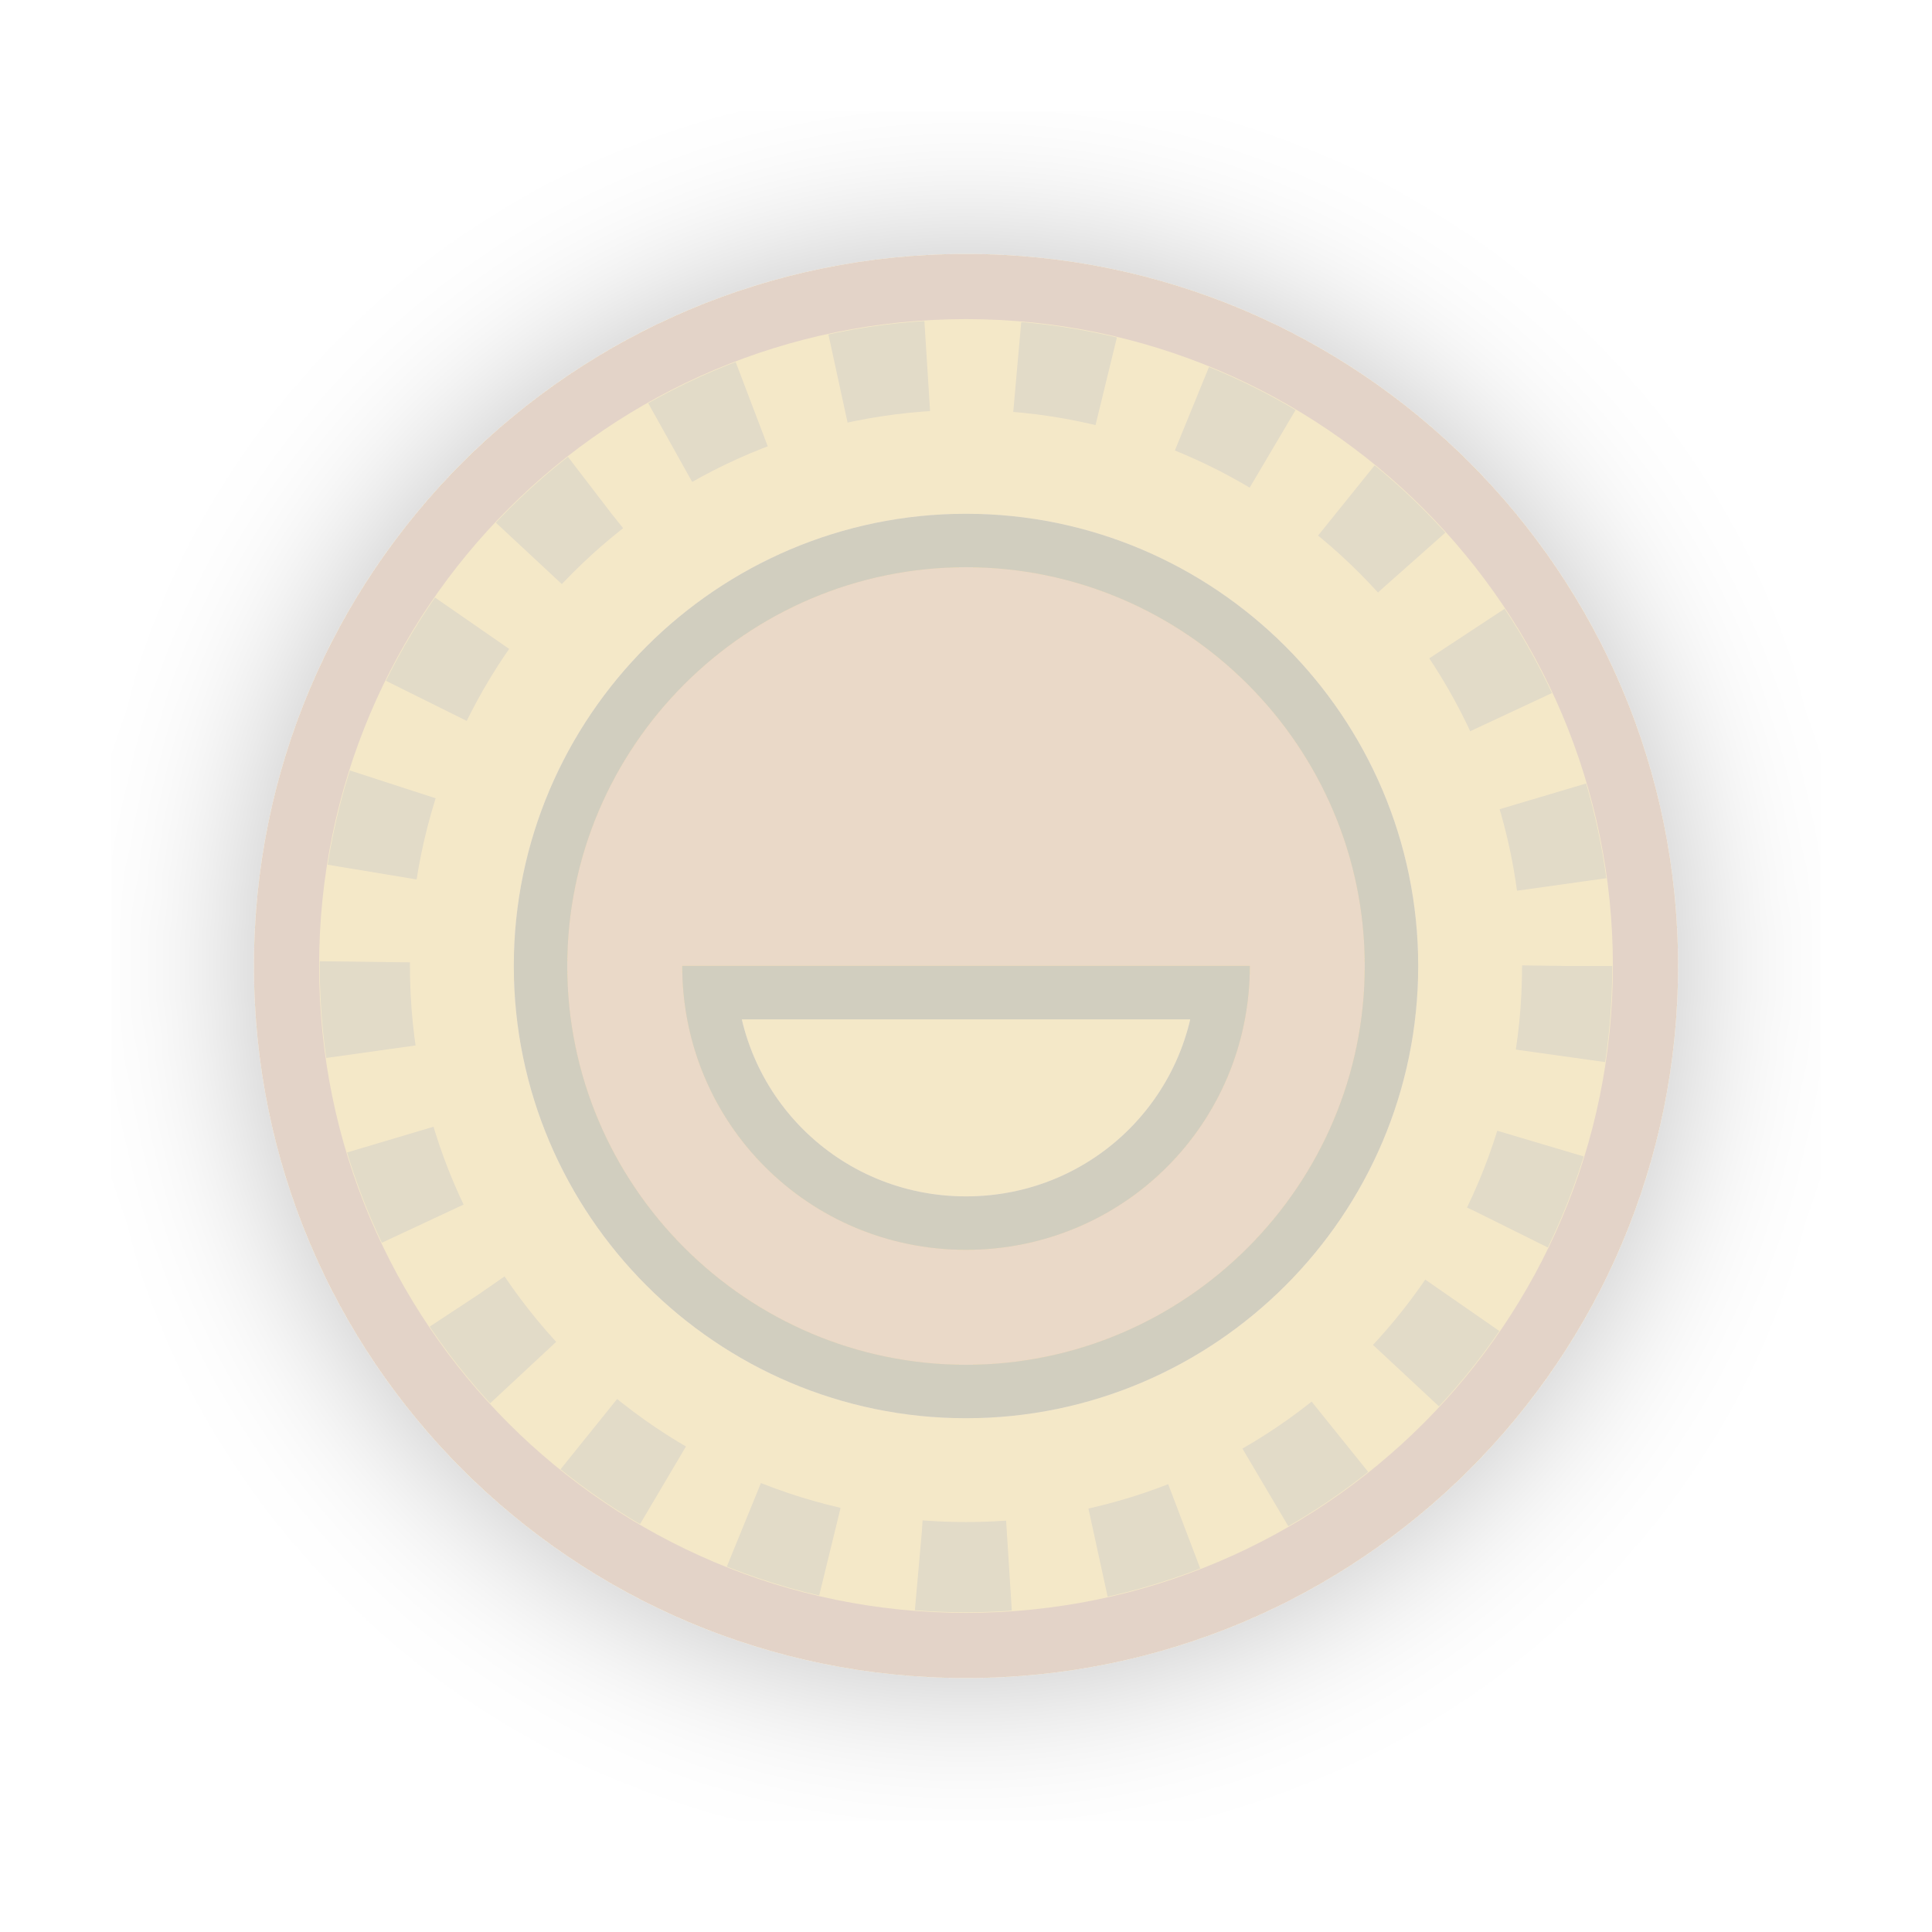
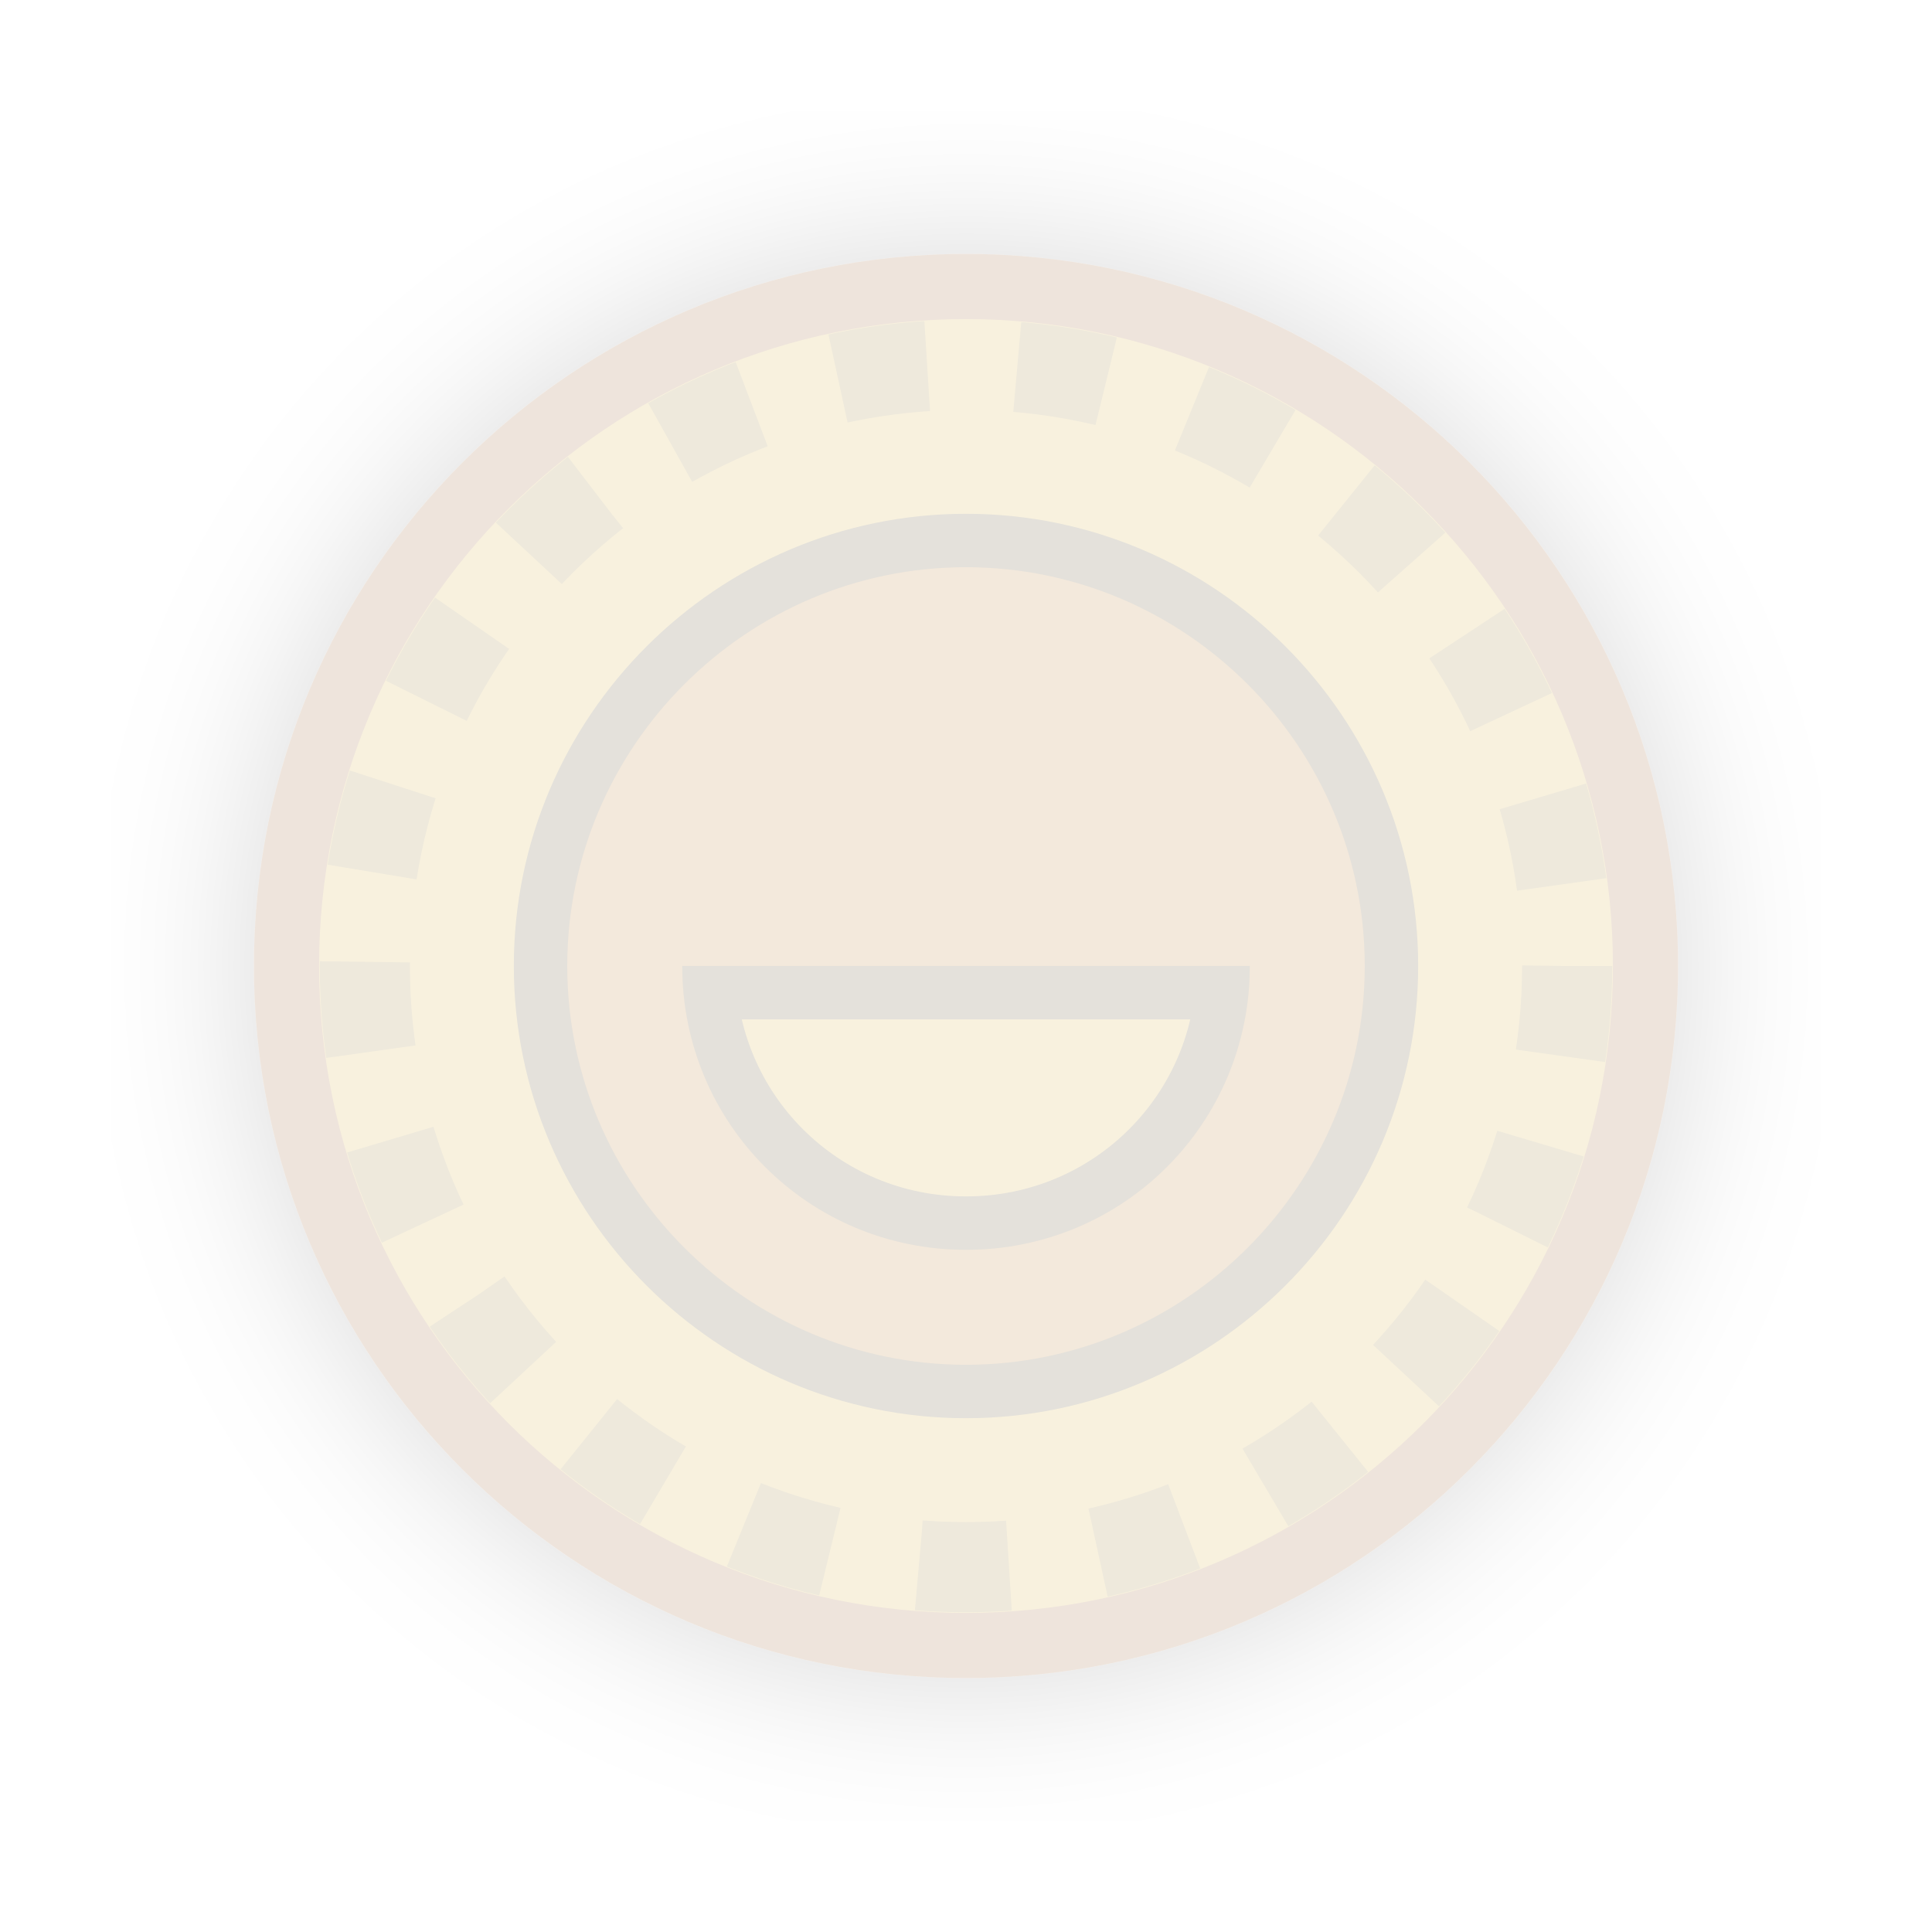
<svg xmlns="http://www.w3.org/2000/svg" viewBox="0 0 47.5 47.5" version="1.1">
  <defs>
    <linearGradient id="linearGradient5783">
      <stop style="stop-color:#6e6e6e;stop-opacity:1;" offset="0" id="stop5785" />
      <stop id="stop5827" offset="0.898" style="stop-color:#373737;stop-opacity:1;" />
      <stop style="stop-color:#393939;stop-opacity:1;" offset="1" id="stop5787" />
    </linearGradient>
    <linearGradient id="linearGradient5921">
      <stop id="stop5923" offset="0" style="stop-color:#000000;stop-opacity:0;" />
      <stop style="stop-color:#393939;stop-opacity:0;" offset="0.795" id="stop5925" />
      <stop id="stop5927" offset="1" style="stop-color:#393939;stop-opacity:1;" />
    </linearGradient>
    <filter id="filter1">
-       <feComposite in="SourceAlpha" result="strongAlpha" operator="arithmetic" k2="1" />
-       <feGaussianBlur in="strongAlpha" result="shadow" stdDeviation="2" />
-       <feComposite in="shadow" in2="strongAlpha" result="clippedShadow" operator="arithmetic" k1="-5" k2="1" />
-       <feComposite in="SourceGraphic" in2="clippedShadow" />
+       <feGaussianBlur in="SourceAlpha" result="shadow" stdDeviation="2" />
+       <feComposite in="SourceGraphic" in2="shadow" />
    </filter>
  </defs>
-   <g filter="url(#filter1)">
-     <g transform="translate(5.9375 5.9375) scale(0.75)" opacity="0.25">
-       <circle r="23.341" cy="23.75" cx="23.75" id="path3372" style="color:#000000;display:inline;overflow:visible;visibility:visible;opacity:1;fill:#8f4d14;fill-opacity:1;fill-rule:nonzero;stroke:none;stroke-width:1;stroke-linecap:round;stroke-linejoin:round;stroke-miterlimit:4;stroke-dasharray:none;stroke-dashoffset:0;stroke-opacity:1;marker:none;enable-background:accumulate" />
-       <circle r="21.206" cy="23.75" cx="23.75" id="path3372-8" style="color:#000000;display:inline;overflow:visible;visibility:visible;opacity:1;fill:#d3a322;fill-opacity:1;fill-rule:nonzero;stroke:none;stroke-width:1;stroke-linecap:round;stroke-linejoin:round;stroke-miterlimit:4;stroke-dasharray:none;stroke-dashoffset:0;stroke-opacity:1;marker:none;enable-background:accumulate" />
-       <path id="path3004-90-9-9" d="m 23.75,10.676 c -7.198,0 -13.073,5.875 -13.073,13.073 0,7.198 5.875,13.075 13.073,13.075 7.198,0 13.073,-5.877 13.073,-13.075 0,-7.198 -5.875,-13.073 -13.073,-13.073 z m -9.302,13.073 18.605,0 c 0,5.16 -4.142,9.304 -9.302,9.304 -5.16,0 -9.302,-4.144 -9.302,-9.304 z" style="color:#000000;display:inline;overflow:visible;visibility:visible;fill:#ac6912;fill-opacity:1;fill-rule:nonzero;stroke:#000000;stroke-width:3.5;stroke-miterlimit:4;stroke-dasharray:none;stroke-opacity:0.67;marker:none;enable-background:accumulate" />
-       <path id="path3004-90-9" d="m 23.75,10.676 c -7.198,0 -13.073,5.875 -13.073,13.073 0,7.198 5.875,13.075 13.073,13.075 7.198,0 13.073,-5.877 13.073,-13.075 0,-7.198 -5.875,-13.073 -13.073,-13.073 z m -9.302,13.073 18.605,0 c 0,5.16 -4.142,9.304 -9.302,9.304 -5.16,0 -9.302,-4.144 -9.302,-9.304 z" style="color:#000000;display:inline;overflow:visible;visibility:visible;fill:#ac6912;fill-opacity:1;fill-rule:nonzero;stroke:none;stroke-width:1.5;stroke-miterlimit:4;stroke-dasharray:none;stroke-opacity:1;marker:none;enable-background:accumulate" />
-       <circle r="19.707" cy="23.75" cx="23.75" id="path3372-8-9" style="color:#000000;display:inline;overflow:visible;visibility:visible;opacity:1;fill:none;fill-opacity:1;fill-rule:nonzero;stroke:#000000;stroke-width:2.955;stroke-linecap:butt;stroke-linejoin:miter;stroke-miterlimit:14.3;stroke-dasharray:2.955,2.955;stroke-dashoffset:0;stroke-opacity:0.344;marker:none;enable-background:accumulate" />
+   <g opacity="0.15">
+     <g filter="url(#filter1)">
+       <g transform="translate(5.9375 5.9375) scale(0.75)">
+         <circle r="23.341" cy="23.75" cx="23.75" id="path3372" style="color:#000000;display:inline;overflow:visible;visibility:visible;opacity:1;fill:#8f4d14;fill-opacity:1;fill-rule:nonzero;stroke:none;stroke-width:1;stroke-linecap:round;stroke-linejoin:round;stroke-miterlimit:4;stroke-dasharray:none;stroke-dashoffset:0;stroke-opacity:1;marker:none;enable-background:accumulate" />
+         <circle r="21.206" cy="23.75" cx="23.75" id="path3372-8" style="color:#000000;display:inline;overflow:visible;visibility:visible;opacity:1;fill:#d3a322;fill-opacity:1;fill-rule:nonzero;stroke:none;stroke-width:1;stroke-linecap:round;stroke-linejoin:round;stroke-miterlimit:4;stroke-dasharray:none;stroke-dashoffset:0;stroke-opacity:1;marker:none;enable-background:accumulate" />
+         <path id="path3004-90-9-9" d="m 23.75,10.676 c -7.198,0 -13.073,5.875 -13.073,13.073 0,7.198 5.875,13.075 13.073,13.075 7.198,0 13.073,-5.877 13.073,-13.075 0,-7.198 -5.875,-13.073 -13.073,-13.073 z m -9.302,13.073 18.605,0 c 0,5.16 -4.142,9.304 -9.302,9.304 -5.16,0 -9.302,-4.144 -9.302,-9.304 z" style="color:#000000;display:inline;overflow:visible;visibility:visible;fill:#ac6912;fill-opacity:1;fill-rule:nonzero;stroke:#000000;stroke-width:3.5;stroke-miterlimit:4;stroke-dasharray:none;stroke-opacity:0.67;marker:none;enable-background:accumulate" />
+         <path id="path3004-90-9" d="m 23.75,10.676 c -7.198,0 -13.073,5.875 -13.073,13.073 0,7.198 5.875,13.075 13.073,13.075 7.198,0 13.073,-5.877 13.073,-13.075 0,-7.198 -5.875,-13.073 -13.073,-13.073 z m -9.302,13.073 18.605,0 c 0,5.16 -4.142,9.304 -9.302,9.304 -5.16,0 -9.302,-4.144 -9.302,-9.304 z" style="color:#000000;display:inline;overflow:visible;visibility:visible;fill:#ac6912;fill-opacity:1;fill-rule:nonzero;stroke:none;stroke-width:1.5;stroke-miterlimit:4;stroke-dasharray:none;stroke-opacity:1;marker:none;enable-background:accumulate" />
+         <circle r="19.707" cy="23.75" cx="23.75" id="path3372-8-9" style="color:#000000;display:inline;overflow:visible;visibility:visible;opacity:1;fill:none;fill-opacity:1;fill-rule:nonzero;stroke:#000000;stroke-width:2.955;stroke-linecap:butt;stroke-linejoin:miter;stroke-miterlimit:14.3;stroke-dasharray:2.955,2.955;stroke-dashoffset:0;stroke-opacity:0.344;marker:none;enable-background:accumulate" />
+       </g>
    </g>
  </g>
</svg>
